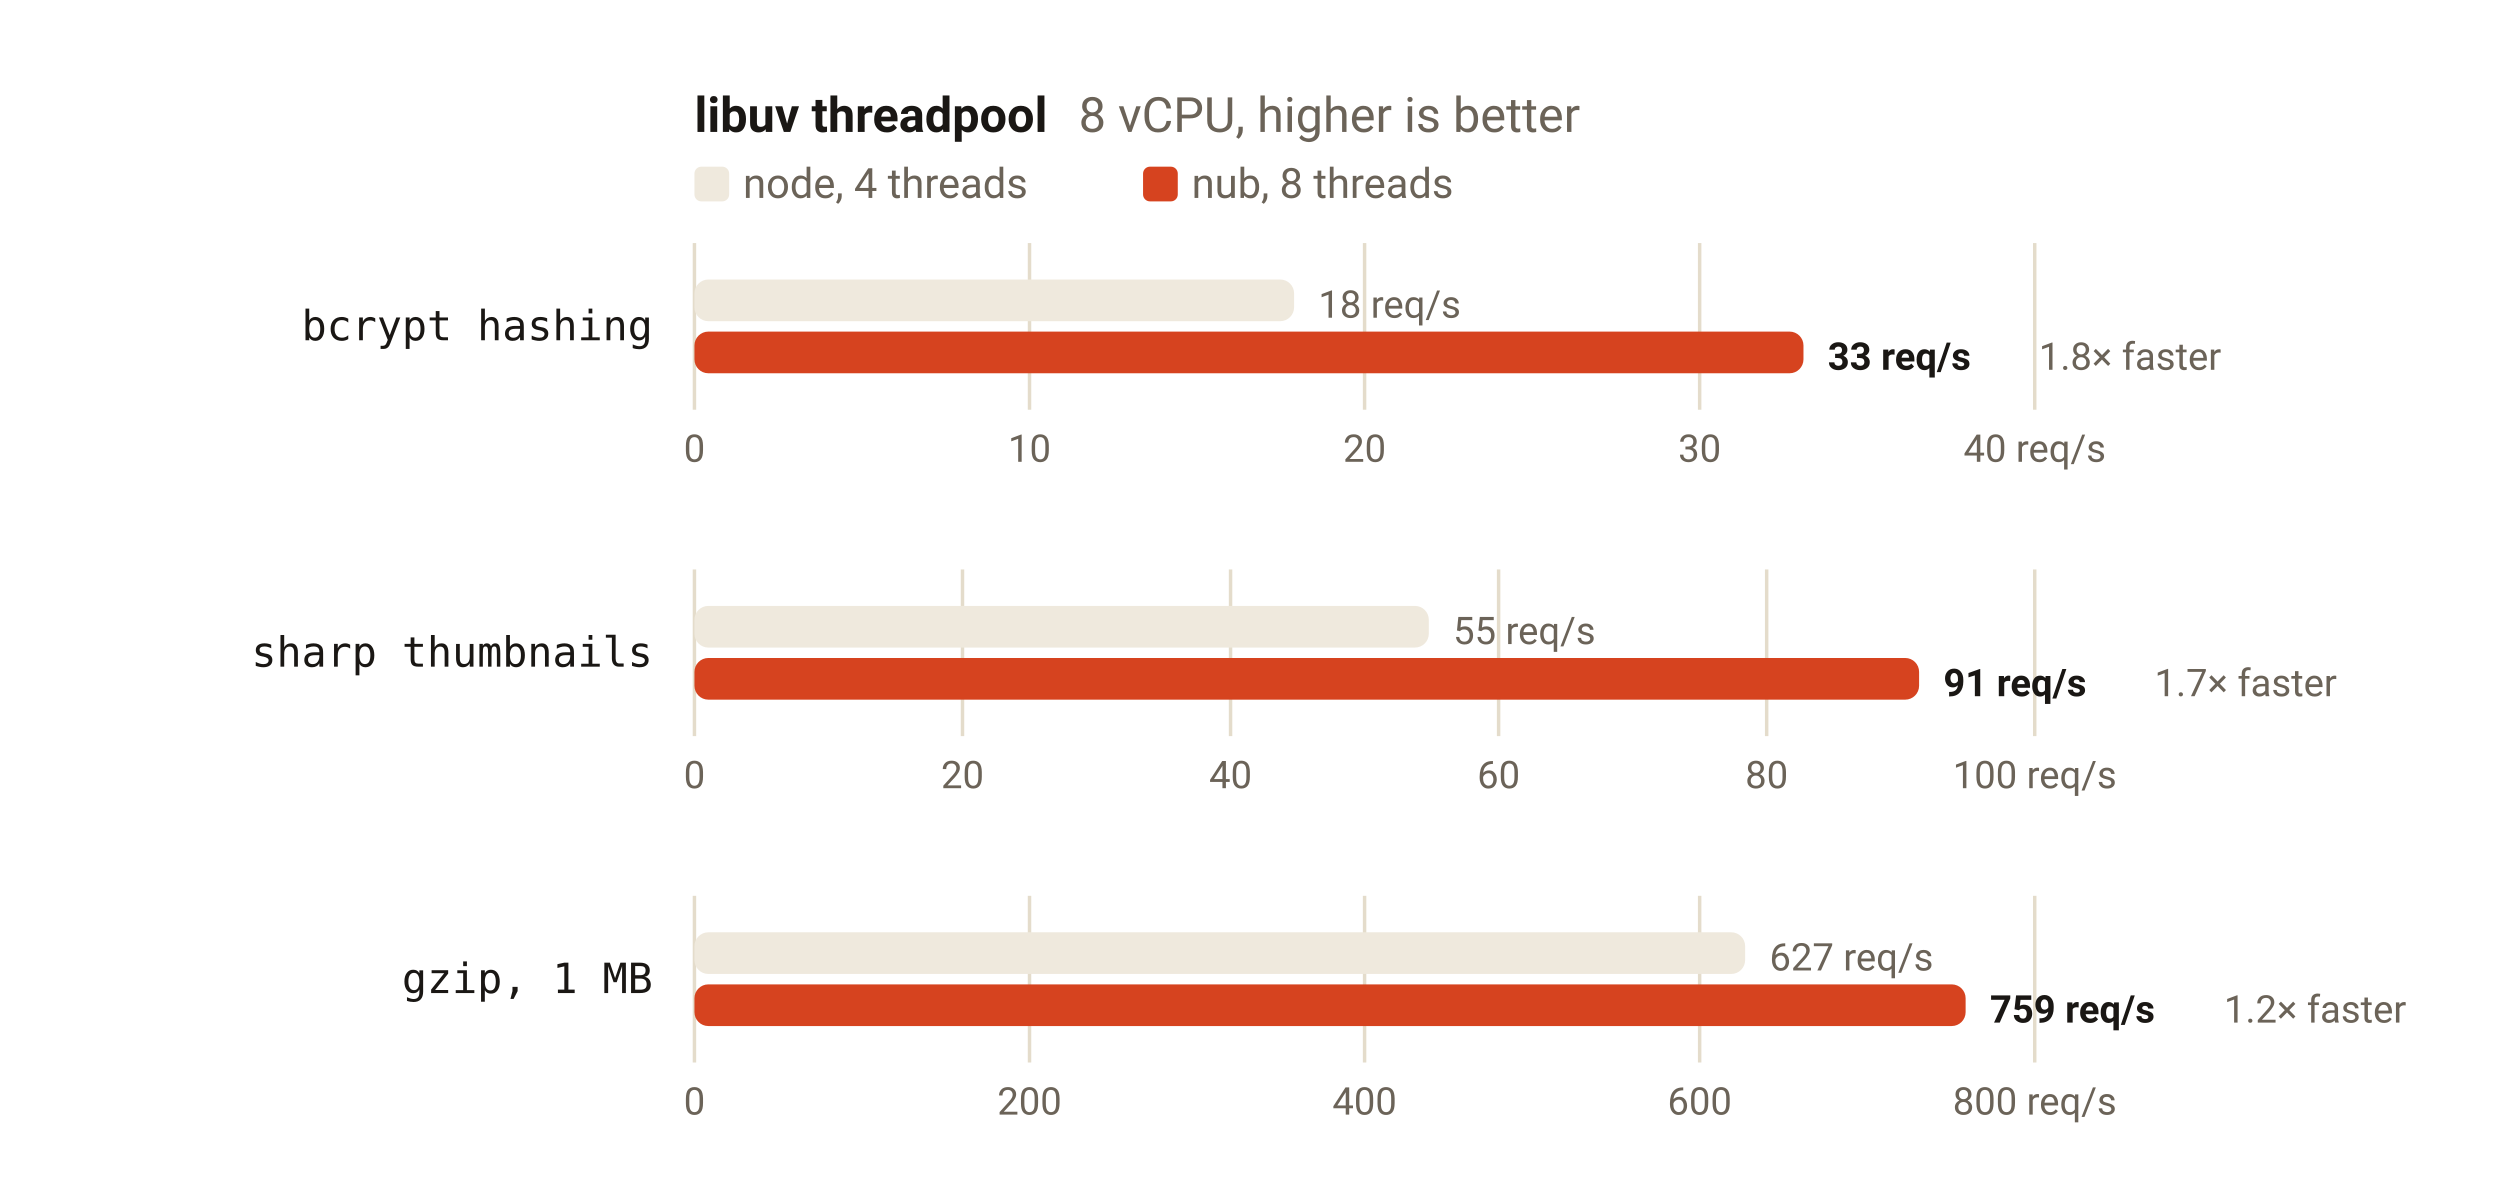
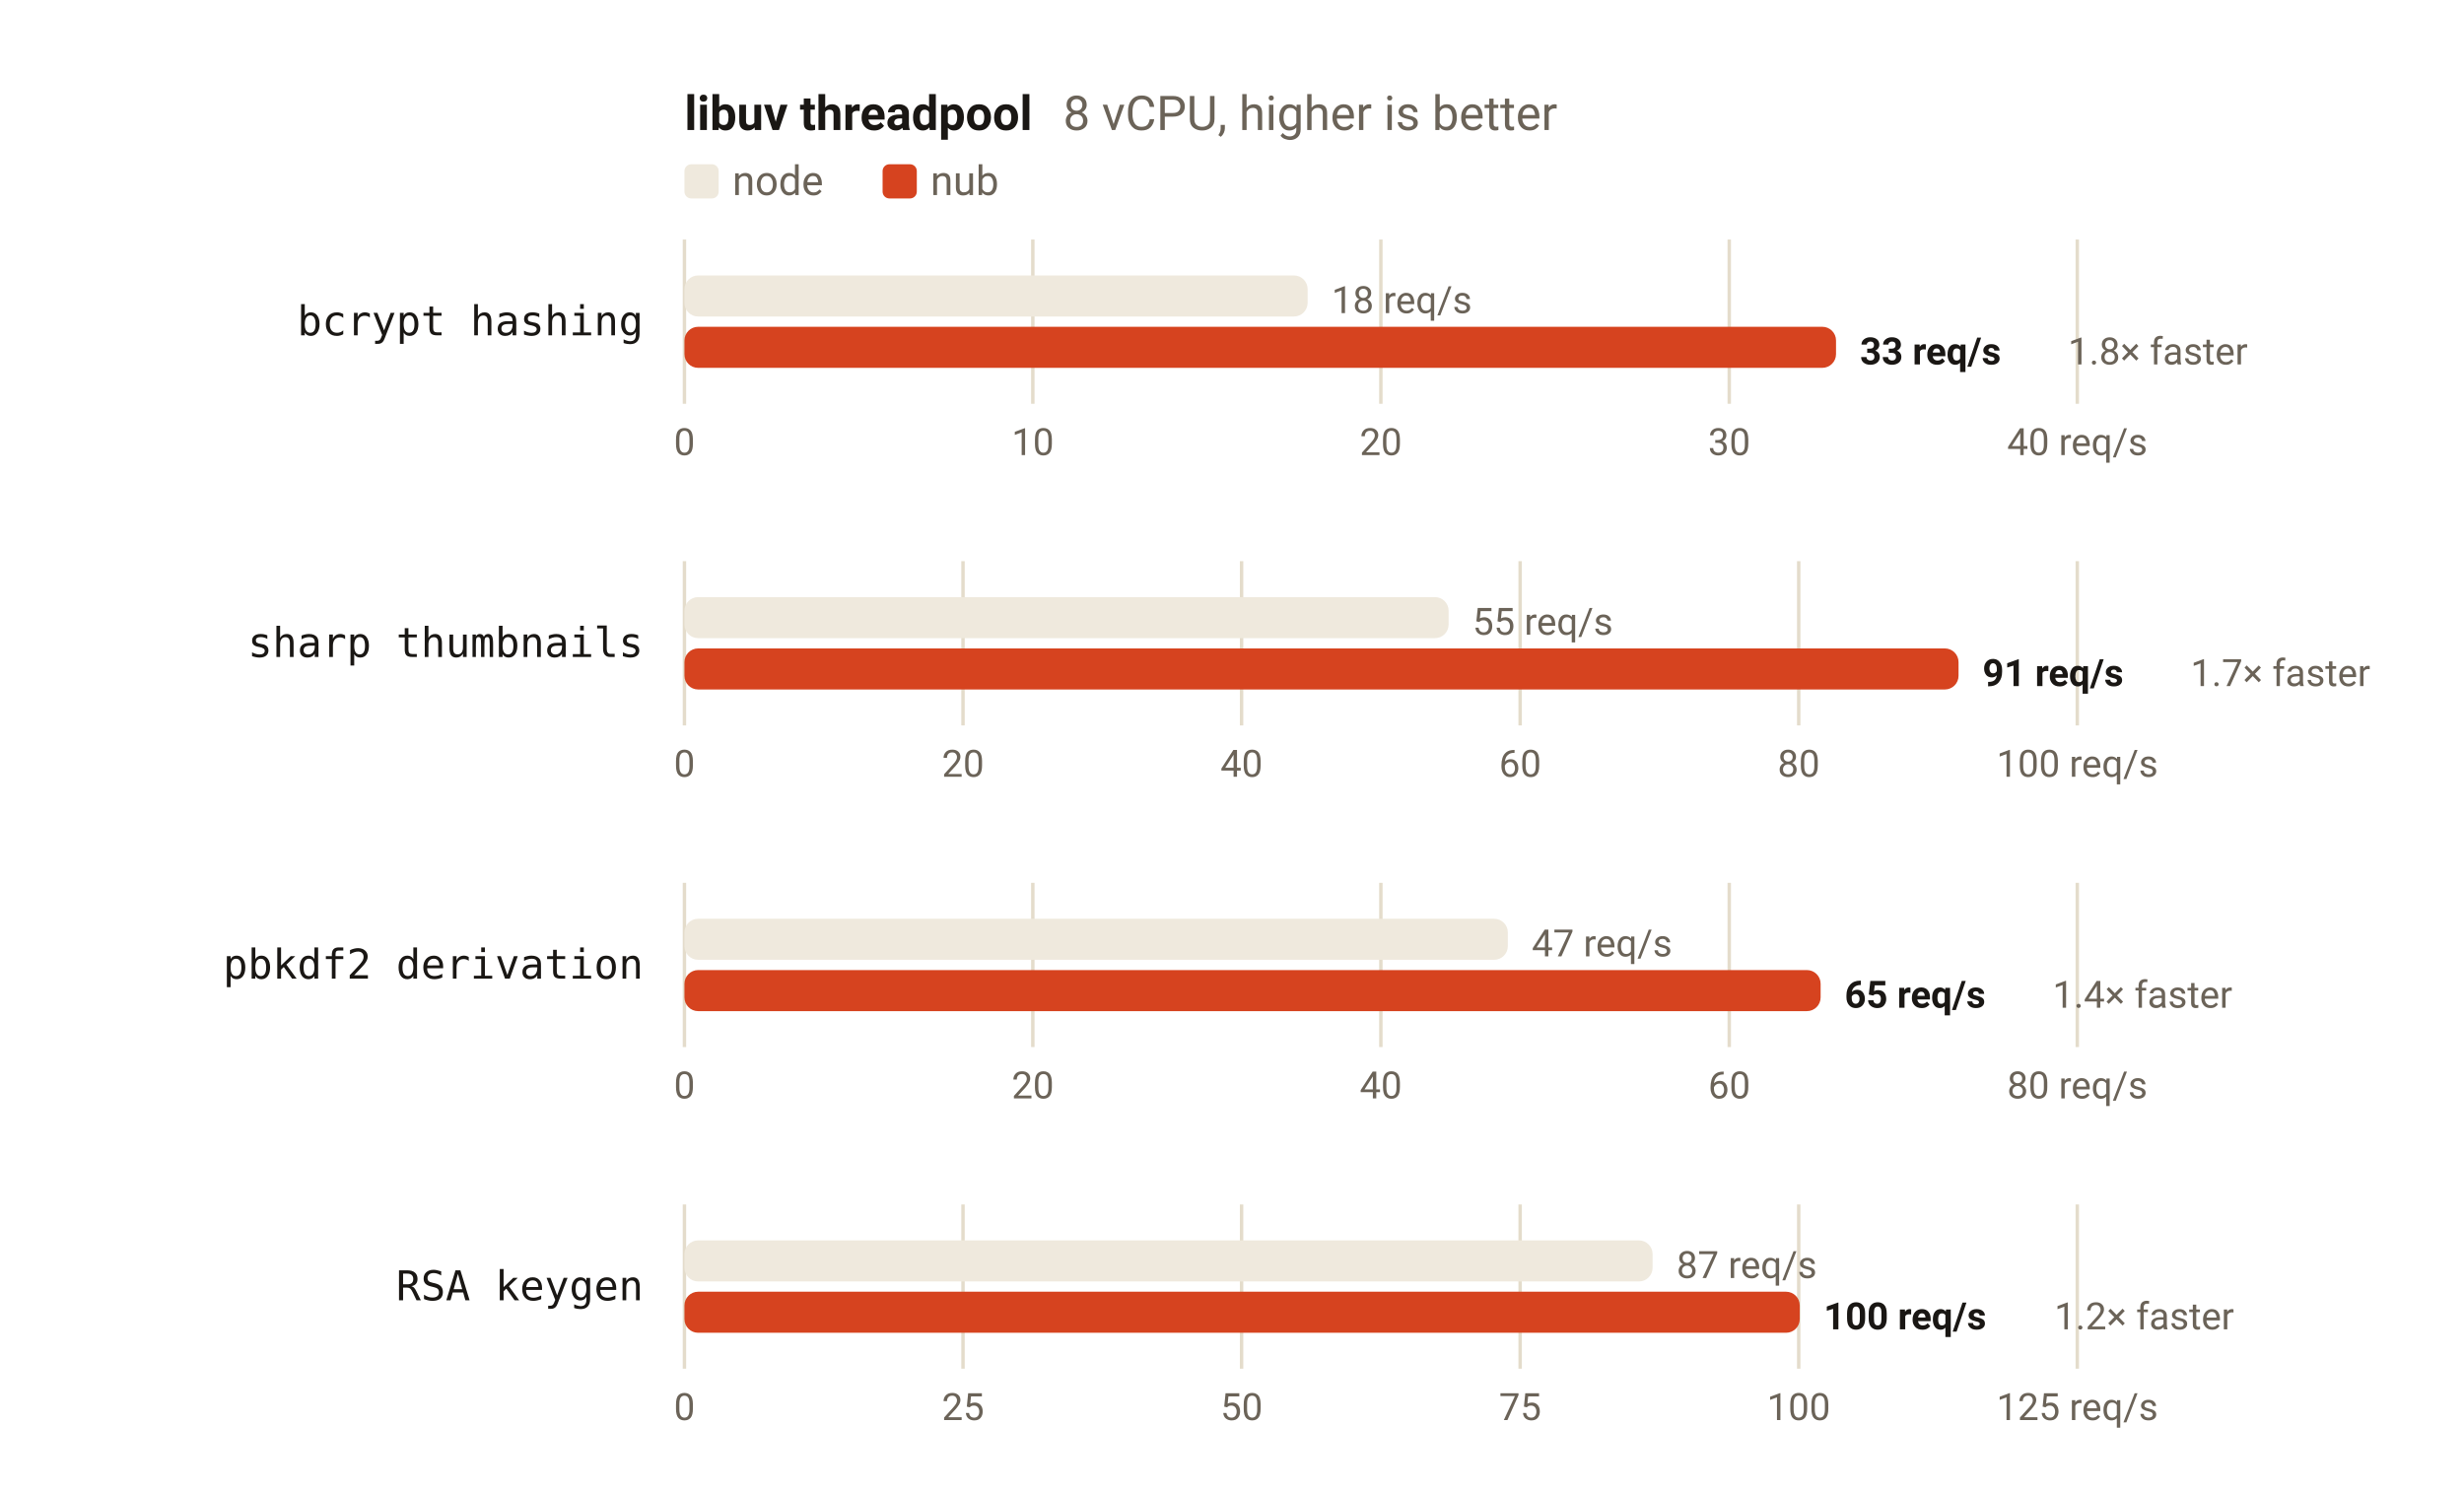
- <svg xmlns="http://www.w3.org/2000/svg" width="720" height="344" viewBox="0 0 720 344" font-family="'Encode Sans', ui-sans-serif, system-ui, -apple-system, 'Segoe UI', Roboto, sans-serif" font-size="13">
+ <svg xmlns="http://www.w3.org/2000/svg" width="720" height="436" viewBox="0 0 720 436" font-family="'Encode Sans', ui-sans-serif, system-ui, -apple-system, 'Segoe UI', Roboto, sans-serif" font-size="13">
  <text x="200" y="38" fill="#1a1714" font-weight="700" font-size="14">libuv threadpool<tspan dx="9" fill="#6b6358" font-weight="400">8 vCPU, higher is better</tspan>
  </text>
  <rect x="200" y="48" width="10" height="10" rx="2" fill="#efe9dd" />
-   <text x="214" y="57" fill="#6b6358" font-size="12">node, 4 threads</text>
-   <rect x="329.2" y="48" width="10" height="10" rx="2" fill="#d6431f" />
-   <text x="343.2" y="57" fill="#6b6358" font-size="12">nub, 8 threads</text>
+   <text x="214" y="57" fill="#6b6358" font-size="12">node</text>
+   <rect x="257.9" y="48" width="10" height="10" rx="2" fill="#d6431f" />
+   <text x="271.9" y="57" fill="#6b6358" font-size="12">nub</text>
  <line x1="200.0" y1="70" x2="200.0" y2="118" stroke="#e4dccb" stroke-width="1" />
  <text x="200.0" y="133" text-anchor="middle" fill="#6b6358" font-size="11">0</text>
-   <line x1="296.5" y1="70" x2="296.5" y2="118" stroke="#e4dccb" stroke-width="1" />
-   <text x="296.5" y="133" text-anchor="middle" fill="#6b6358" font-size="11">10</text>
-   <line x1="393.0" y1="70" x2="393.0" y2="118" stroke="#e4dccb" stroke-width="1" />
-   <text x="393.0" y="133" text-anchor="middle" fill="#6b6358" font-size="11">20</text>
-   <line x1="489.5" y1="70" x2="489.5" y2="118" stroke="#e4dccb" stroke-width="1" />
-   <text x="489.5" y="133" text-anchor="middle" fill="#6b6358" font-size="11">30</text>
-   <line x1="586.0" y1="70" x2="586.0" y2="118" stroke="#e4dccb" stroke-width="1" />
-   <text x="586.0" y="133" text-anchor="middle" fill="#6b6358" font-size="11">40 req/s</text>
+   <line x1="301.8" y1="70" x2="301.8" y2="118" stroke="#e4dccb" stroke-width="1" />
+   <text x="301.8" y="133" text-anchor="middle" fill="#6b6358" font-size="11">10</text>
+   <line x1="403.5" y1="70" x2="403.5" y2="118" stroke="#e4dccb" stroke-width="1" />
+   <text x="403.5" y="133" text-anchor="middle" fill="#6b6358" font-size="11">20</text>
+   <line x1="505.3" y1="70" x2="505.3" y2="118" stroke="#e4dccb" stroke-width="1" />
+   <text x="505.3" y="133" text-anchor="middle" fill="#6b6358" font-size="11">30</text>
+   <line x1="607.0" y1="70" x2="607.0" y2="118" stroke="#e4dccb" stroke-width="1" />
+   <text x="607.0" y="133" text-anchor="middle" fill="#6b6358" font-size="11">40 req/s</text>
  <text x="188" y="98" text-anchor="end" fill="#1a1714" font-family="'Geist Mono', ui-monospace, SFMono-Regular, Menlo, monospace" font-size="12">bcrypt hashing</text>
-   <rect x="200" y="80.5" width="172.7" height="12" rx="4" fill="#efe9dd" />
-   <text x="379.7" y="91.5" fill="#6b6358" font-size="11">18 req/s</text>
-   <rect x="200" y="95.5" width="319.4" height="12" rx="4" fill="#d6431f" />
-   <text x="526.4" y="106.5" fill="#1a1714" font-weight="700" font-size="11">33 req/s</text>
-   <text x="587.2" y="106.5" fill="#6b6358" font-size="11">1.8× faster</text>
+   <rect x="200" y="80.5" width="182.1" height="12" rx="4" fill="#efe9dd" />
+   <text x="389.1" y="91.5" fill="#6b6358" font-size="11">18 req/s</text>
+   <rect x="200" y="95.5" width="336.5" height="12" rx="4" fill="#d6431f" />
+   <text x="543.5" y="106.5" fill="#1a1714" font-weight="700" font-size="11">33 req/s</text>
+   <text x="604.3" y="106.5" fill="#6b6358" font-size="11">1.8× faster</text>
  <line x1="200.0" y1="164" x2="200.0" y2="212" stroke="#e4dccb" stroke-width="1" />
  <text x="200.0" y="227" text-anchor="middle" fill="#6b6358" font-size="11">0</text>
-   <line x1="277.2" y1="164" x2="277.2" y2="212" stroke="#e4dccb" stroke-width="1" />
-   <text x="277.2" y="227" text-anchor="middle" fill="#6b6358" font-size="11">20</text>
-   <line x1="354.4" y1="164" x2="354.4" y2="212" stroke="#e4dccb" stroke-width="1" />
-   <text x="354.4" y="227" text-anchor="middle" fill="#6b6358" font-size="11">40</text>
-   <line x1="431.6" y1="164" x2="431.6" y2="212" stroke="#e4dccb" stroke-width="1" />
-   <text x="431.6" y="227" text-anchor="middle" fill="#6b6358" font-size="11">60</text>
-   <line x1="508.8" y1="164" x2="508.8" y2="212" stroke="#e4dccb" stroke-width="1" />
-   <text x="508.8" y="227" text-anchor="middle" fill="#6b6358" font-size="11">80</text>
-   <line x1="586.0" y1="164" x2="586.0" y2="212" stroke="#e4dccb" stroke-width="1" />
-   <text x="586.0" y="227" text-anchor="middle" fill="#6b6358" font-size="11">100 req/s</text>
+   <line x1="281.4" y1="164" x2="281.4" y2="212" stroke="#e4dccb" stroke-width="1" />
+   <text x="281.4" y="227" text-anchor="middle" fill="#6b6358" font-size="11">20</text>
+   <line x1="362.8" y1="164" x2="362.8" y2="212" stroke="#e4dccb" stroke-width="1" />
+   <text x="362.8" y="227" text-anchor="middle" fill="#6b6358" font-size="11">40</text>
+   <line x1="444.2" y1="164" x2="444.2" y2="212" stroke="#e4dccb" stroke-width="1" />
+   <text x="444.2" y="227" text-anchor="middle" fill="#6b6358" font-size="11">60</text>
+   <line x1="525.6" y1="164" x2="525.6" y2="212" stroke="#e4dccb" stroke-width="1" />
+   <text x="525.6" y="227" text-anchor="middle" fill="#6b6358" font-size="11">80</text>
+   <line x1="607.0" y1="164" x2="607.0" y2="212" stroke="#e4dccb" stroke-width="1" />
+   <text x="607.0" y="227" text-anchor="middle" fill="#6b6358" font-size="11">100 req/s</text>
  <text x="188" y="192" text-anchor="end" fill="#1a1714" font-family="'Geist Mono', ui-monospace, SFMono-Regular, Menlo, monospace" font-size="12">sharp thumbnails</text>
-   <rect x="200" y="174.5" width="211.5" height="12" rx="4" fill="#efe9dd" />
-   <text x="418.5" y="185.5" fill="#6b6358" font-size="11">55 req/s</text>
-   <rect x="200" y="189.5" width="352.7" height="12" rx="4" fill="#d6431f" />
-   <text x="559.7" y="200.5" fill="#1a1714" font-weight="700" font-size="11">91 req/s</text>
-   <text x="620.5" y="200.5" fill="#6b6358" font-size="11">1.7× faster</text>
+   <rect x="200" y="174.5" width="223.3" height="12" rx="4" fill="#efe9dd" />
+   <text x="430.3" y="185.5" fill="#6b6358" font-size="11">55 req/s</text>
+   <rect x="200" y="189.5" width="372.3" height="12" rx="4" fill="#d6431f" />
+   <text x="579.3" y="200.5" fill="#1a1714" font-weight="700" font-size="11">91 req/s</text>
+   <text x="640.1" y="200.5" fill="#6b6358" font-size="11">1.7× faster</text>
  <line x1="200.0" y1="258" x2="200.0" y2="306" stroke="#e4dccb" stroke-width="1" />
  <text x="200.0" y="321" text-anchor="middle" fill="#6b6358" font-size="11">0</text>
-   <line x1="296.5" y1="258" x2="296.5" y2="306" stroke="#e4dccb" stroke-width="1" />
-   <text x="296.5" y="321" text-anchor="middle" fill="#6b6358" font-size="11">200</text>
-   <line x1="393.0" y1="258" x2="393.0" y2="306" stroke="#e4dccb" stroke-width="1" />
-   <text x="393.0" y="321" text-anchor="middle" fill="#6b6358" font-size="11">400</text>
-   <line x1="489.5" y1="258" x2="489.5" y2="306" stroke="#e4dccb" stroke-width="1" />
-   <text x="489.5" y="321" text-anchor="middle" fill="#6b6358" font-size="11">600</text>
-   <line x1="586.0" y1="258" x2="586.0" y2="306" stroke="#e4dccb" stroke-width="1" />
-   <text x="586.0" y="321" text-anchor="middle" fill="#6b6358" font-size="11">800 req/s</text>
-   <text x="188" y="286" text-anchor="end" fill="#1a1714" font-family="'Geist Mono', ui-monospace, SFMono-Regular, Menlo, monospace" font-size="12">gzip, 1 MB</text>
-   <rect x="200" y="268.5" width="302.6" height="12" rx="4" fill="#efe9dd" />
-   <text x="509.6" y="279.5" fill="#6b6358" font-size="11">627 req/s</text>
-   <rect x="200" y="283.5" width="366.1" height="12" rx="4" fill="#d6431f" />
-   <text x="573.1" y="294.5" fill="#1a1714" font-weight="700" font-size="11">759 req/s</text>
-   <text x="640.5" y="294.5" fill="#6b6358" font-size="11">1.2× faster</text>
+   <line x1="301.8" y1="258" x2="301.8" y2="306" stroke="#e4dccb" stroke-width="1" />
+   <text x="301.8" y="321" text-anchor="middle" fill="#6b6358" font-size="11">20</text>
+   <line x1="403.5" y1="258" x2="403.5" y2="306" stroke="#e4dccb" stroke-width="1" />
+   <text x="403.5" y="321" text-anchor="middle" fill="#6b6358" font-size="11">40</text>
+   <line x1="505.3" y1="258" x2="505.3" y2="306" stroke="#e4dccb" stroke-width="1" />
+   <text x="505.3" y="321" text-anchor="middle" fill="#6b6358" font-size="11">60</text>
+   <line x1="607.0" y1="258" x2="607.0" y2="306" stroke="#e4dccb" stroke-width="1" />
+   <text x="607.0" y="321" text-anchor="middle" fill="#6b6358" font-size="11">80 req/s</text>
+   <text x="188" y="286" text-anchor="end" fill="#1a1714" font-family="'Geist Mono', ui-monospace, SFMono-Regular, Menlo, monospace" font-size="12">pbkdf2 derivation</text>
+   <rect x="200" y="268.5" width="240.6" height="12" rx="4" fill="#efe9dd" />
+   <text x="447.6" y="279.5" fill="#6b6358" font-size="11">47 req/s</text>
+   <rect x="200" y="283.5" width="332.0" height="12" rx="4" fill="#d6431f" />
+   <text x="539.0" y="294.5" fill="#1a1714" font-weight="700" font-size="11">65 req/s</text>
+   <text x="599.8" y="294.5" fill="#6b6358" font-size="11">1.4× faster</text>
+   <line x1="200.0" y1="352" x2="200.0" y2="400" stroke="#e4dccb" stroke-width="1" />
+   <text x="200.0" y="415" text-anchor="middle" fill="#6b6358" font-size="11">0</text>
+   <line x1="281.4" y1="352" x2="281.4" y2="400" stroke="#e4dccb" stroke-width="1" />
+   <text x="281.4" y="415" text-anchor="middle" fill="#6b6358" font-size="11">25</text>
+   <line x1="362.8" y1="352" x2="362.8" y2="400" stroke="#e4dccb" stroke-width="1" />
+   <text x="362.8" y="415" text-anchor="middle" fill="#6b6358" font-size="11">50</text>
+   <line x1="444.2" y1="352" x2="444.2" y2="400" stroke="#e4dccb" stroke-width="1" />
+   <text x="444.2" y="415" text-anchor="middle" fill="#6b6358" font-size="11">75</text>
+   <line x1="525.6" y1="352" x2="525.6" y2="400" stroke="#e4dccb" stroke-width="1" />
+   <text x="525.6" y="415" text-anchor="middle" fill="#6b6358" font-size="11">100</text>
+   <line x1="607.0" y1="352" x2="607.0" y2="400" stroke="#e4dccb" stroke-width="1" />
+   <text x="607.0" y="415" text-anchor="middle" fill="#6b6358" font-size="11">125 req/s</text>
+   <text x="188" y="380" text-anchor="end" fill="#1a1714" font-family="'Geist Mono', ui-monospace, SFMono-Regular, Menlo, monospace" font-size="12">RSA keygen</text>
+   <rect x="200" y="362.5" width="282.9" height="12" rx="4" fill="#efe9dd" />
+   <text x="489.9" y="373.5" fill="#6b6358" font-size="11">87 req/s</text>
+   <rect x="200" y="377.5" width="325.9" height="12" rx="4" fill="#d6431f" />
+   <text x="532.9" y="388.5" fill="#1a1714" font-weight="700" font-size="11">100 req/s</text>
+   <text x="600.3" y="388.5" fill="#6b6358" font-size="11">1.2× faster</text>
</svg>
